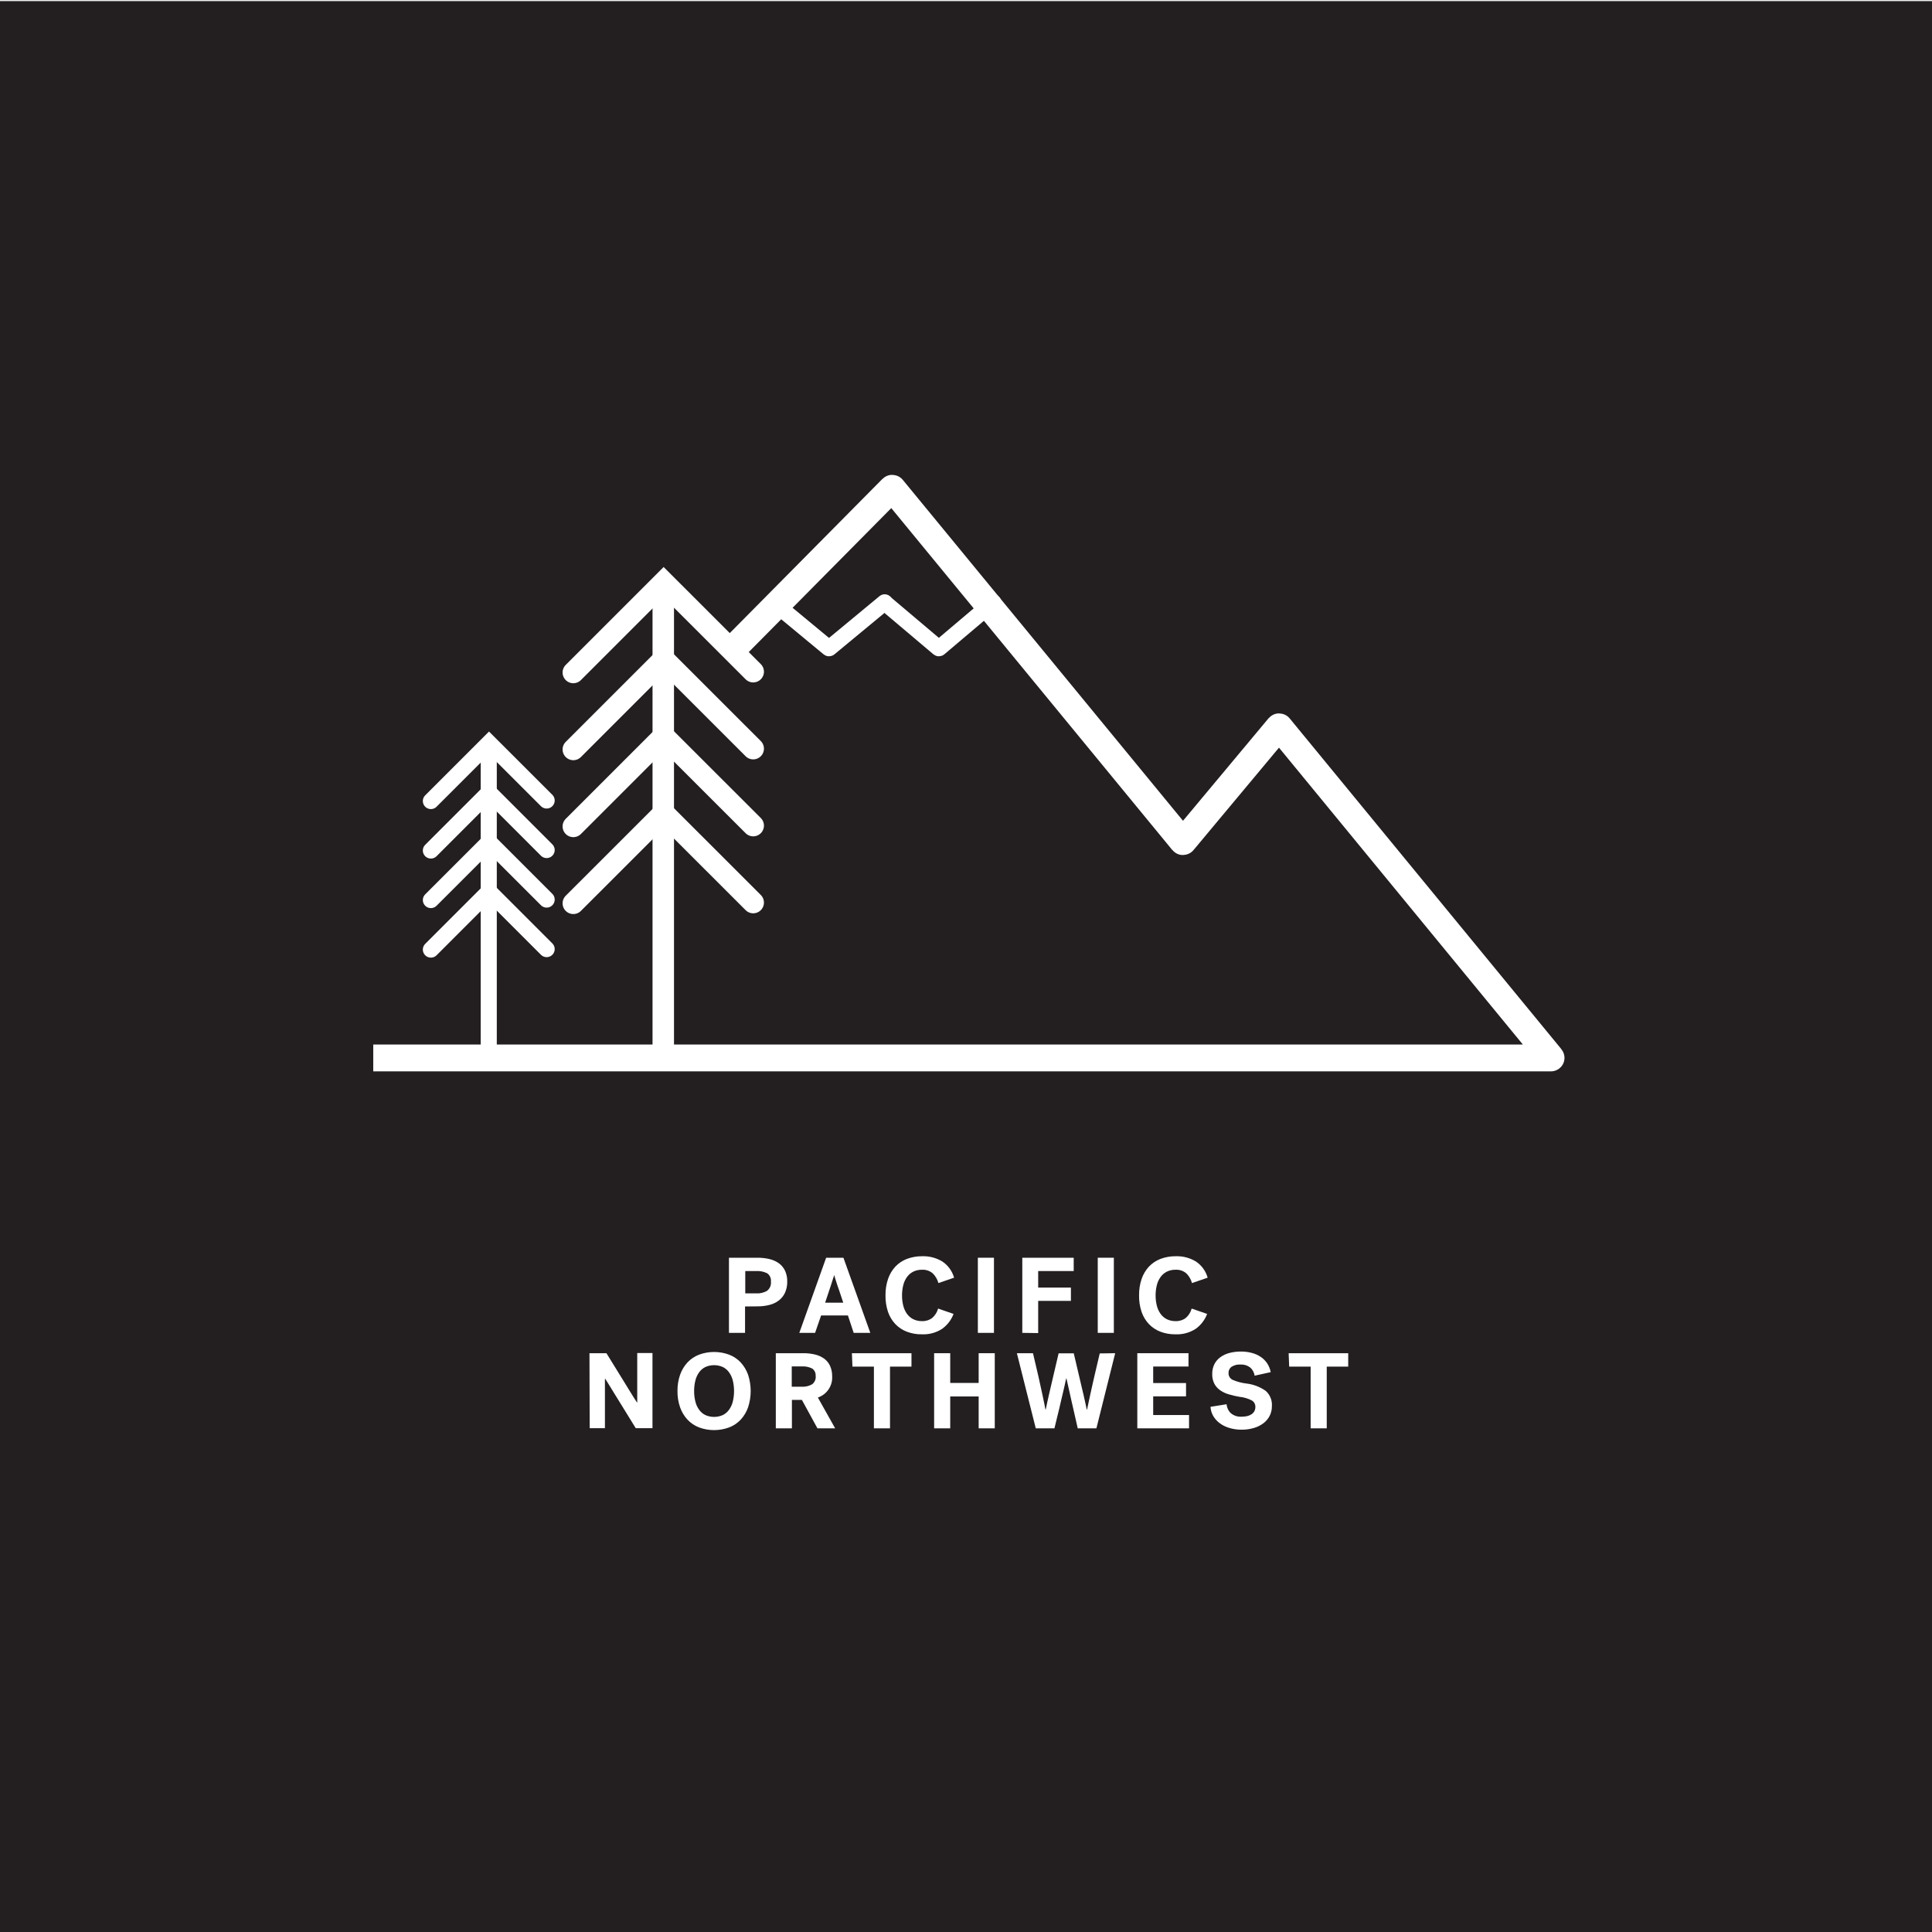
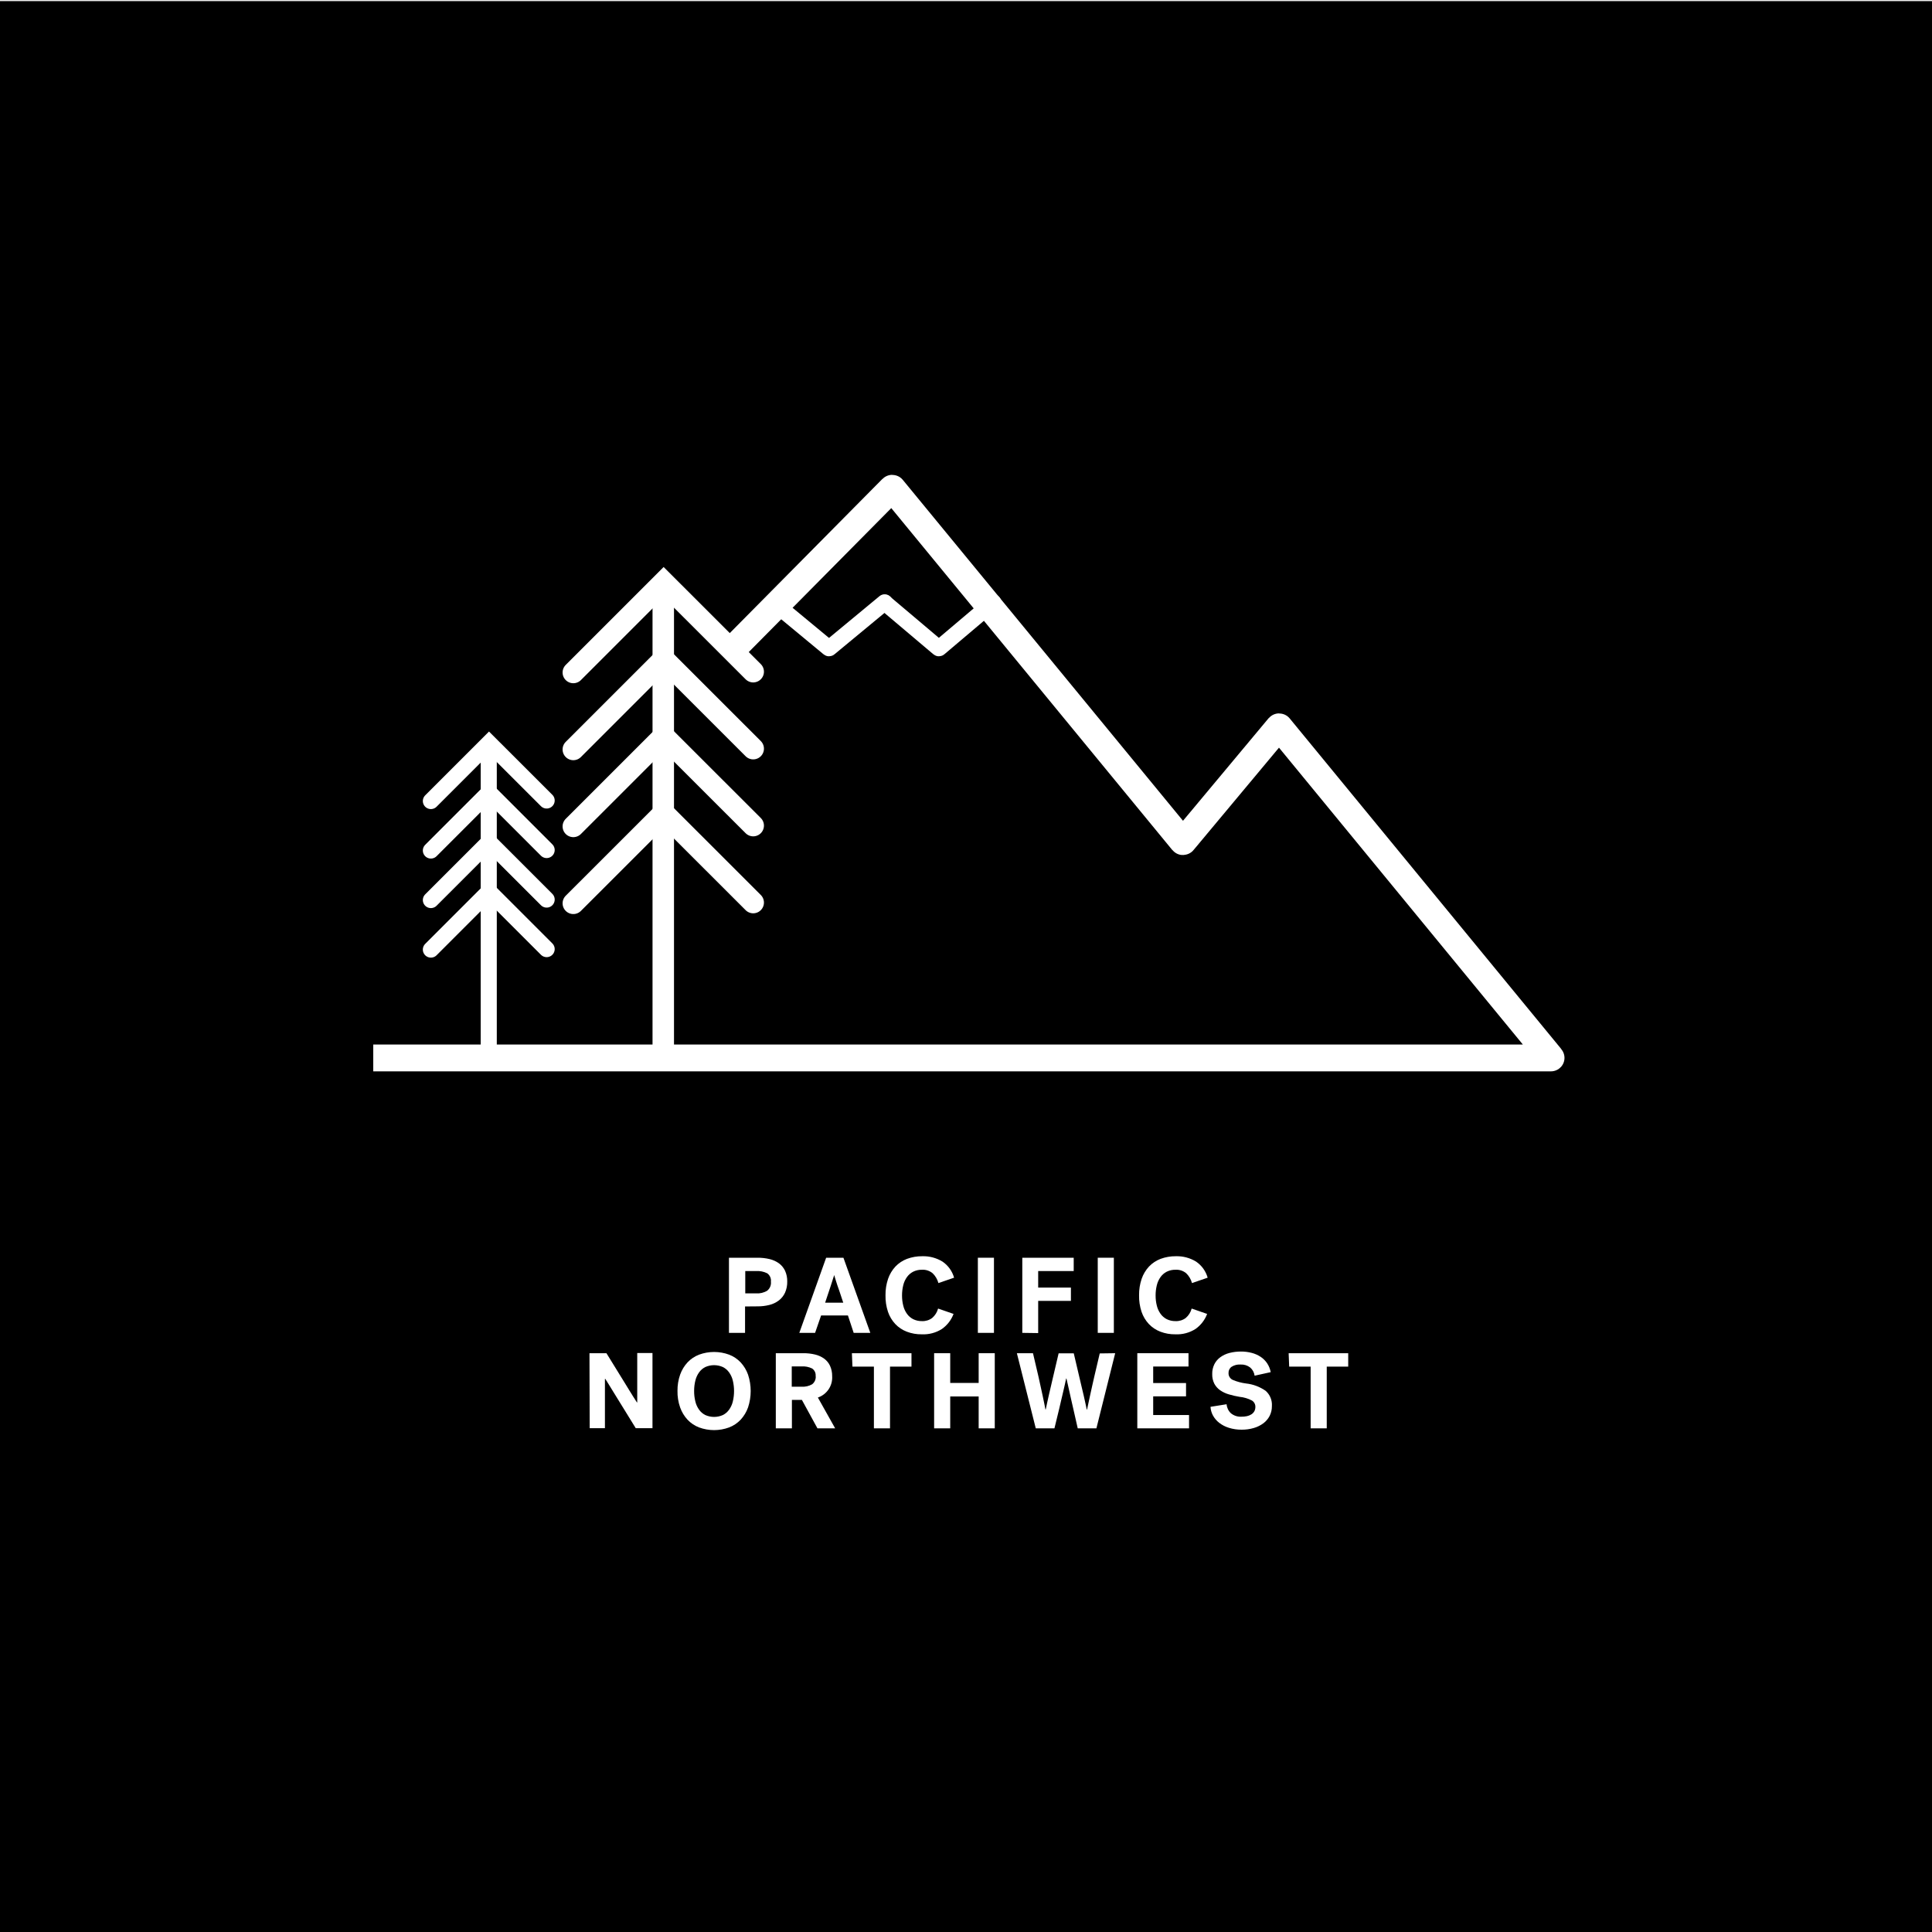
<svg xmlns="http://www.w3.org/2000/svg" viewBox="0 0 360 360">
  <defs>
-     <style>.cls-1{fill:#231f20;}.cls-2{fill:#fff;}.cls-3,.cls-4,.cls-5,.cls-6,.cls-7{fill:none;stroke:#fff;stroke-miterlimit:10;}.cls-3,.cls-5{stroke-linecap:round;}.cls-3,.cls-6{stroke-width:3px;}.cls-4,.cls-5{stroke-width:4px;}.cls-7{stroke-width:5px;}</style>
+     <style>.cls-1{fill:#fff;}.cls-2,.cls-3,.cls-4,.cls-5,.cls-6{fill:none;stroke:#fff;stroke-miterlimit:10;}.cls-2,.cls-4{stroke-linecap:round;}.cls-2,.cls-5{stroke-width:3px;}.cls-3,.cls-4{stroke-width:4px;}.cls-6{stroke-width:5px;}</style>
  </defs>
-   <g id="BACKGROUND">
-     <rect class="cls-1" y="0.21" width="360" height="360" />
+   <g id="Layer_6" data-name="Layer 6">
+     <rect y="0.21" width="360" height="360" />
  </g>
  <g id="LINE_ONE" data-name="LINE ONE">
-     <path class="cls-2" d="M138.83,243.44v4.92h-3v-14h5.32a9.4,9.4,0,0,1,2.28.26,5,5,0,0,1,1.74.8,3.7,3.7,0,0,1,1.12,1.38,4.64,4.64,0,0,1,.4,2,4.87,4.87,0,0,1-.41,2.07,3.85,3.85,0,0,1-1.14,1.44,4.83,4.83,0,0,1-1.75.84,8.76,8.76,0,0,1-2.24.27Zm4.82-4.62a1.68,1.68,0,0,0-.69-1.56,4.11,4.11,0,0,0-2.09-.42h-2V241h2a3.52,3.52,0,0,0,2.09-.5A1.88,1.88,0,0,0,143.65,238.82Z" />
-     <path class="cls-2" d="M162.17,248.36h-3.1L158,245.12h-5l-1.12,3.24h-2.94l5-14h3.22Zm-6.76-10.72c0,.11-.07.27-.14.47s-.14.44-.22.7-.17.54-.27.84l-.29.87c-.23.7-.47,1.44-.74,2.22h3.38c-.27-.78-.51-1.52-.74-2.22-.15-.4-.26-.73-.35-1s-.17-.51-.24-.75-.14-.46-.21-.67-.11-.36-.14-.47Z" />
-     <path class="cls-2" d="M165,241.36a9.16,9.16,0,0,1,.48-3.07,6.47,6.47,0,0,1,1.37-2.29,5.88,5.88,0,0,1,2.16-1.43,8,8,0,0,1,2.85-.49,6.83,6.83,0,0,1,3.76,1,5.39,5.39,0,0,1,2.16,3l-2.92,1a4,4,0,0,0-1.08-1.83,2.86,2.86,0,0,0-2-.65,3.51,3.51,0,0,0-1.62.36,3.26,3.26,0,0,0-1.16,1,4.37,4.37,0,0,0-.69,1.51,7.77,7.77,0,0,0-.23,1.92,7.57,7.57,0,0,0,.23,1.91,4.37,4.37,0,0,0,.69,1.51,3.19,3.19,0,0,0,1.16,1,3.54,3.54,0,0,0,1.64.36,2.94,2.94,0,0,0,1.89-.58,3.48,3.48,0,0,0,1.11-1.76l2.88,1a6,6,0,0,1-2.16,2.8,6.42,6.42,0,0,1-3.76,1,7.5,7.5,0,0,1-2.79-.49,5.82,5.82,0,0,1-2.14-1.42,6.3,6.3,0,0,1-1.37-2.29A9.18,9.18,0,0,1,165,241.36Z" />
-     <path class="cls-2" d="M182.21,234.36h3v14h-3Z" />
-     <path class="cls-2" d="M190.49,248.36v-14h9.58v2.48h-6.62v3.08h6.1v2.48h-6.1v6Z" />
-     <path class="cls-2" d="M204.55,234.36h3v14h-3Z" />
-     <path class="cls-2" d="M212.25,241.36a9.16,9.16,0,0,1,.48-3.07A6.47,6.47,0,0,1,214.1,236a5.88,5.88,0,0,1,2.16-1.43,8,8,0,0,1,2.85-.49,6.83,6.83,0,0,1,3.76,1,5.39,5.39,0,0,1,2.16,3l-2.92,1a4,4,0,0,0-1.08-1.83,2.86,2.86,0,0,0-2-.65,3.51,3.51,0,0,0-1.62.36,3.26,3.26,0,0,0-1.16,1,4.37,4.37,0,0,0-.69,1.51,7.77,7.77,0,0,0-.23,1.92,7.57,7.57,0,0,0,.23,1.91,4.37,4.37,0,0,0,.69,1.51,3.19,3.19,0,0,0,1.16,1,3.54,3.54,0,0,0,1.64.36,2.94,2.94,0,0,0,1.89-.58,3.48,3.48,0,0,0,1.11-1.76l2.88,1a6,6,0,0,1-2.16,2.8,6.42,6.42,0,0,1-3.76,1,7.5,7.5,0,0,1-2.79-.49,5.82,5.82,0,0,1-2.14-1.42,6.3,6.3,0,0,1-1.37-2.29A9.18,9.18,0,0,1,212.25,241.36Z" />
+     <path class="cls-1" d="M138.83,243.44v4.92h-3v-14h5.32a9.4,9.4,0,0,1,2.28.26,5,5,0,0,1,1.74.8,3.7,3.7,0,0,1,1.12,1.38,4.64,4.64,0,0,1,.4,2,4.87,4.87,0,0,1-.41,2.07,3.85,3.85,0,0,1-1.14,1.44,4.83,4.83,0,0,1-1.75.84,8.76,8.76,0,0,1-2.24.27Zm4.82-4.62a1.68,1.68,0,0,0-.69-1.56,4.11,4.11,0,0,0-2.09-.42h-2V241h2a3.52,3.52,0,0,0,2.09-.5A1.88,1.88,0,0,0,143.65,238.82Z" />
+     <path class="cls-1" d="M162.17,248.36h-3.1L158,245.12h-5l-1.12,3.24h-2.94l5-14h3.22Zm-6.76-10.72c0,.11-.07.27-.14.47s-.14.44-.22.7-.17.54-.27.84l-.29.87c-.23.7-.47,1.44-.74,2.22h3.38c-.27-.78-.51-1.52-.74-2.22-.15-.4-.26-.73-.35-1s-.17-.51-.24-.75-.14-.46-.21-.67-.11-.36-.14-.47Z" />
+     <path class="cls-1" d="M165,241.36a9.16,9.16,0,0,1,.48-3.07,6.47,6.47,0,0,1,1.37-2.29,5.88,5.88,0,0,1,2.16-1.43,8,8,0,0,1,2.85-.49,6.83,6.83,0,0,1,3.76,1,5.39,5.39,0,0,1,2.16,3l-2.92,1a4,4,0,0,0-1.08-1.83,2.86,2.86,0,0,0-2-.65,3.51,3.51,0,0,0-1.62.36,3.26,3.26,0,0,0-1.16,1,4.37,4.37,0,0,0-.69,1.51,7.77,7.77,0,0,0-.23,1.92,7.57,7.57,0,0,0,.23,1.91,4.37,4.37,0,0,0,.69,1.51,3.19,3.19,0,0,0,1.16,1,3.54,3.54,0,0,0,1.64.36,2.94,2.94,0,0,0,1.89-.58,3.48,3.48,0,0,0,1.11-1.76l2.88,1a6,6,0,0,1-2.16,2.8,6.42,6.42,0,0,1-3.76,1,7.5,7.5,0,0,1-2.79-.49,5.82,5.82,0,0,1-2.14-1.42,6.3,6.3,0,0,1-1.37-2.29A9.18,9.18,0,0,1,165,241.36Z" />
+     <path class="cls-1" d="M182.21,234.36h3v14h-3Z" />
+     <path class="cls-1" d="M190.49,248.36v-14h9.58v2.48h-6.62v3.08h6.1v2.48h-6.1v6Z" />
+     <path class="cls-1" d="M204.55,234.36h3v14h-3Z" />
+     <path class="cls-1" d="M212.25,241.36a9.16,9.16,0,0,1,.48-3.07A6.47,6.47,0,0,1,214.1,236a5.88,5.88,0,0,1,2.16-1.43,8,8,0,0,1,2.85-.49,6.83,6.83,0,0,1,3.76,1,5.39,5.39,0,0,1,2.16,3l-2.92,1a4,4,0,0,0-1.08-1.83,2.86,2.86,0,0,0-2-.65,3.51,3.51,0,0,0-1.62.36,3.26,3.26,0,0,0-1.16,1,4.37,4.37,0,0,0-.69,1.51,7.77,7.77,0,0,0-.23,1.92,7.57,7.57,0,0,0,.23,1.91,4.37,4.37,0,0,0,.69,1.51,3.19,3.19,0,0,0,1.16,1,3.54,3.54,0,0,0,1.64.36,2.94,2.94,0,0,0,1.89-.58,3.48,3.48,0,0,0,1.11-1.76l2.88,1a6,6,0,0,1-2.16,2.8,6.42,6.42,0,0,1-3.76,1,7.5,7.5,0,0,1-2.79-.49,5.82,5.82,0,0,1-2.14-1.42,6.3,6.3,0,0,1-1.37-2.29A9.18,9.18,0,0,1,212.25,241.36Z" />
  </g>
  <g id="LINE_TWO" data-name="LINE TWO">
-     <path class="cls-2" d="M109.84,252.15H113l2.32,3.76,1.08,1.75.84,1.37.8,1.29.64,1h.06v-9.2h2.84v14h-3.12l-2.28-3.7-1.07-1.73c-.29-.46-.57-.92-.85-1.38l-.81-1.32c-.26-.42-.48-.78-.67-1.07h-.06v9.2h-2.84Z" />
-     <path class="cls-2" d="M126.24,259.15a8.83,8.83,0,0,1,.49-3,6.64,6.64,0,0,1,1.38-2.29,5.82,5.82,0,0,1,2.15-1.44,8.09,8.09,0,0,1,5.6,0,5.82,5.82,0,0,1,2.15,1.44,6.64,6.64,0,0,1,1.38,2.29,9.74,9.74,0,0,1,0,6.1,6.64,6.64,0,0,1-1.38,2.29,5.82,5.82,0,0,1-2.15,1.44,8.09,8.09,0,0,1-5.6,0,5.82,5.82,0,0,1-2.15-1.44,6.64,6.64,0,0,1-1.38-2.29A8.83,8.83,0,0,1,126.24,259.15Zm3.1,0a7.9,7.9,0,0,0,.23,2,4.33,4.33,0,0,0,.69,1.52,3.14,3.14,0,0,0,1.16,1,4,4,0,0,0,3.28,0,3.14,3.14,0,0,0,1.16-1,4.33,4.33,0,0,0,.69-1.52,8.38,8.38,0,0,0,0-3.9,4.33,4.33,0,0,0-.69-1.52,3.14,3.14,0,0,0-1.16-1,4,4,0,0,0-3.28,0,3.14,3.14,0,0,0-1.16,1,4.33,4.33,0,0,0-.69,1.52A7.9,7.9,0,0,0,129.34,259.15Z" />
-     <path class="cls-2" d="M155.06,256.41a3.94,3.94,0,0,1-2.66,4l3.22,5.74h-3.3l-2.9-5.3h-1.86v5.3h-3v-14h5.12a8.89,8.89,0,0,1,2.21.25,4.78,4.78,0,0,1,1.69.77,3.46,3.46,0,0,1,1.08,1.32A4.47,4.47,0,0,1,155.06,256.41Zm-3.08,0a1.51,1.51,0,0,0-.65-1.41,3.91,3.91,0,0,0-2-.39h-1.8v3.78h1.8a3.48,3.48,0,0,0,2-.45A1.74,1.74,0,0,0,152,256.43Z" />
-     <path class="cls-2" d="M158.74,252.15h11.1v2.5h-4v11.5h-3v-11.5h-4Z" />
-     <path class="cls-2" d="M174.06,252.15h3v5.54h5.3v-5.54h3v14h-3v-5.94h-5.3v5.94h-3Z" />
-     <path class="cls-2" d="M207.8,252.15l-3.5,14h-3.48c-.29-1.29-.57-2.53-.84-3.7l-.4-1.74c-.11-.47-.21-.93-.31-1.4s-.2-.91-.3-1.34l-.25-1.1h-.06q-.1.47-.24,1.11c-.09.43-.2.9-.32,1.39s-.24,1-.36,1.53-.24,1-.36,1.55c-.28,1.17-.58,2.41-.9,3.7H193l-3.52-14h3c.35,1.49.67,2.91,1,4.26.17.8.32,1.46.44,2s.23,1,.34,1.56l.31,1.48c.1.47.18.86.23,1.18h.06c.07-.32.15-.72.25-1.19s.21-1,.34-1.53l.4-1.72c.14-.6.28-1.19.41-1.76q.48-2,1-4.26h2.82q.54,2.23,1,4.26c.19.8.34,1.46.47,2s.25,1,.37,1.56.23,1,.33,1.48.18.86.25,1.18h.06c.07-.32.15-.72.25-1.19l.33-1.53c.12-.55.25-1.12.38-1.72s.27-1.19.4-1.76c.32-1.35.65-2.77,1-4.26Z" />
-     <path class="cls-2" d="M211.92,266.15v-14h9.54v2.48h-6.58v3.08H221v2.48h-6.12v3.48h6.68v2.48Z" />
-     <path class="cls-2" d="M228.92,255.83a1.34,1.34,0,0,0,.78,1.29,9.36,9.36,0,0,0,2.48.67,7.86,7.86,0,0,1,3.67,1.38A3.48,3.48,0,0,1,237,262a3.92,3.92,0,0,1-.42,1.83,4.07,4.07,0,0,1-1.17,1.38,5.65,5.65,0,0,1-1.79.88,7.77,7.77,0,0,1-2.26.31,7.68,7.68,0,0,1-2.38-.35,5.66,5.66,0,0,1-1.8-.93,4.41,4.41,0,0,1-1.16-1.36,3.81,3.81,0,0,1-.46-1.62l3-.48a2.56,2.56,0,0,0,.79,1.67,2.84,2.84,0,0,0,2,.65,4.61,4.61,0,0,0,1-.1,2.52,2.52,0,0,0,.82-.33,1.66,1.66,0,0,0,.55-.57,1.63,1.63,0,0,0,.2-.82,1.35,1.35,0,0,0-.65-1.2,6.31,6.31,0,0,0-2.29-.68,16.15,16.15,0,0,1-2-.46,5.47,5.47,0,0,1-1.63-.77,3.51,3.51,0,0,1-1.08-1.22,3.76,3.76,0,0,1-.39-1.79,3.93,3.93,0,0,1,.4-1.84,3.62,3.62,0,0,1,1.12-1.31,5,5,0,0,1,1.7-.79,8.48,8.48,0,0,1,2.14-.26,7.71,7.71,0,0,1,2,.25,5.51,5.51,0,0,1,1.67.74,4.36,4.36,0,0,1,1.21,1.21,4.49,4.49,0,0,1,.66,1.64l-3,.66a2.45,2.45,0,0,0-.82-1.52,2.67,2.67,0,0,0-1.78-.56,2.78,2.78,0,0,0-1.69.42A1.33,1.33,0,0,0,228.92,255.83Z" />
-     <path class="cls-2" d="M240.12,252.15h11.1v2.5h-4v11.5h-3v-11.5h-4Z" />
+     <path class="cls-1" d="M109.84,252.15H113l2.32,3.76,1.08,1.75.84,1.37.8,1.29.64,1h.06v-9.2h2.84v14h-3.12l-2.28-3.7-1.07-1.73c-.29-.46-.57-.92-.85-1.38l-.81-1.32c-.26-.42-.48-.78-.67-1.07h-.06v9.2h-2.84Z" />
+     <path class="cls-1" d="M126.24,259.15a8.83,8.83,0,0,1,.49-3,6.64,6.64,0,0,1,1.38-2.29,5.82,5.82,0,0,1,2.15-1.44,8.09,8.09,0,0,1,5.6,0,5.82,5.82,0,0,1,2.15,1.44,6.64,6.64,0,0,1,1.38,2.29,9.74,9.74,0,0,1,0,6.1,6.64,6.64,0,0,1-1.38,2.29,5.82,5.82,0,0,1-2.15,1.44,8.09,8.09,0,0,1-5.6,0,5.82,5.82,0,0,1-2.15-1.44,6.64,6.64,0,0,1-1.38-2.29A8.83,8.83,0,0,1,126.24,259.15Zm3.1,0a7.9,7.9,0,0,0,.23,2,4.33,4.33,0,0,0,.69,1.52,3.14,3.14,0,0,0,1.16,1,4,4,0,0,0,3.28,0,3.14,3.14,0,0,0,1.16-1,4.33,4.33,0,0,0,.69-1.52,8.38,8.38,0,0,0,0-3.9,4.33,4.33,0,0,0-.69-1.52,3.14,3.14,0,0,0-1.16-1,4,4,0,0,0-3.28,0,3.14,3.14,0,0,0-1.16,1,4.33,4.33,0,0,0-.69,1.52A7.9,7.9,0,0,0,129.34,259.15Z" />
+     <path class="cls-1" d="M155.06,256.41a3.94,3.94,0,0,1-2.66,4l3.22,5.74h-3.3l-2.9-5.3h-1.86v5.3h-3v-14h5.12a8.89,8.89,0,0,1,2.21.25,4.78,4.78,0,0,1,1.69.77,3.46,3.46,0,0,1,1.08,1.32A4.47,4.47,0,0,1,155.06,256.41Zm-3.08,0a1.51,1.51,0,0,0-.65-1.41,3.91,3.91,0,0,0-2-.39h-1.8v3.78h1.8a3.48,3.48,0,0,0,2-.45A1.74,1.74,0,0,0,152,256.43Z" />
+     <path class="cls-1" d="M158.74,252.15h11.1v2.5h-4v11.5h-3v-11.5h-4Z" />
+     <path class="cls-1" d="M174.06,252.15h3v5.54h5.3v-5.54h3v14h-3v-5.94h-5.3v5.94h-3Z" />
+     <path class="cls-1" d="M207.8,252.15l-3.5,14h-3.48c-.29-1.29-.57-2.53-.84-3.7l-.4-1.74c-.11-.47-.21-.93-.31-1.4s-.2-.91-.3-1.34l-.25-1.1h-.06q-.1.47-.24,1.11c-.09.43-.2.9-.32,1.39s-.24,1-.36,1.53-.24,1-.36,1.55c-.28,1.17-.58,2.41-.9,3.7H193l-3.52-14h3c.35,1.49.67,2.91,1,4.26.17.8.32,1.46.44,2s.23,1,.34,1.56l.31,1.48c.1.47.18.86.23,1.18h.06c.07-.32.15-.72.25-1.19s.21-1,.34-1.53l.4-1.72c.14-.6.28-1.19.41-1.76q.48-2,1-4.26h2.82q.54,2.23,1,4.26c.19.8.34,1.46.47,2s.25,1,.37,1.56.23,1,.33,1.48.18.86.25,1.18h.06c.07-.32.15-.72.25-1.19l.33-1.53c.12-.55.25-1.12.38-1.72s.27-1.19.4-1.76c.32-1.35.65-2.77,1-4.26Z" />
+     <path class="cls-1" d="M211.92,266.15v-14h9.54v2.48h-6.58v3.08H221v2.48h-6.12v3.48h6.68v2.48Z" />
+     <path class="cls-1" d="M228.92,255.83a1.34,1.34,0,0,0,.78,1.29,9.36,9.36,0,0,0,2.48.67,7.86,7.86,0,0,1,3.67,1.38A3.48,3.48,0,0,1,237,262a3.92,3.92,0,0,1-.42,1.83,4.07,4.07,0,0,1-1.17,1.38,5.65,5.65,0,0,1-1.79.88,7.77,7.77,0,0,1-2.26.31,7.68,7.68,0,0,1-2.38-.35,5.66,5.66,0,0,1-1.8-.93,4.41,4.41,0,0,1-1.16-1.36,3.81,3.81,0,0,1-.46-1.62l3-.48a2.56,2.56,0,0,0,.79,1.67,2.84,2.84,0,0,0,2,.65,4.61,4.61,0,0,0,1-.1,2.52,2.52,0,0,0,.82-.33,1.66,1.66,0,0,0,.55-.57,1.63,1.63,0,0,0,.2-.82,1.35,1.35,0,0,0-.65-1.2,6.31,6.31,0,0,0-2.29-.68,16.15,16.15,0,0,1-2-.46,5.47,5.47,0,0,1-1.63-.77,3.51,3.51,0,0,1-1.08-1.22,3.76,3.76,0,0,1-.39-1.79,3.93,3.93,0,0,1,.4-1.84,3.62,3.62,0,0,1,1.12-1.31,5,5,0,0,1,1.7-.79,8.48,8.48,0,0,1,2.14-.26,7.71,7.71,0,0,1,2,.25,5.51,5.51,0,0,1,1.67.74,4.36,4.36,0,0,1,1.21,1.21,4.49,4.49,0,0,1,.66,1.64l-3,.66a2.45,2.45,0,0,0-.82-1.52,2.67,2.67,0,0,0-1.78-.56,2.78,2.78,0,0,0-1.69.42A1.33,1.33,0,0,0,228.92,255.83Z" />
+     <path class="cls-1" d="M240.12,252.15h11.1v2.5h-4v11.5h-3v-11.5h-4Z" />
  </g>
  <g id="ICON">
-     <path class="cls-3" d="M164.84,112.24l-10.31,8.53a.08.08,0,0,1-.11,0l-10.21-8.45" />
-     <path class="cls-3" d="M185.08,112.24,175,120.77a.08.08,0,0,1-.11,0l-10-8.45" />
-     <line class="cls-4" x1="123.59" y1="108.48" x2="123.59" y2="198.04" />
-     <polyline class="cls-5" points="106.83 125.31 123.66 108.48 140.35 125.16" />
-     <polyline class="cls-5" points="106.83 139.65 123.66 122.82 140.35 139.5" />
-     <polyline class="cls-5" points="106.83 153.99 123.66 137.16 140.35 153.84" />
-     <polyline class="cls-5" points="106.83 168.32 123.66 151.5 140.35 168.18" />
-     <line class="cls-6" x1="91.07" y1="138.43" x2="91.07" y2="196.06" />
-     <polyline class="cls-3" points="80.29 149.26 91.12 138.43 101.86 149.16" />
-     <polyline class="cls-3" points="80.29 158.48 91.12 147.65 101.86 158.39" />
-     <polyline class="cls-3" points="80.29 167.71 91.12 156.88 101.86 167.62" />
-     <polyline class="cls-3" points="80.29 176.94 91.12 166.11 101.86 176.85" />
-     <path class="cls-7" d="M69.55,197.13H289s.05,0,0-.06l-50.62-61.62a.06.06,0,0,0-.09,0L220.47,156.8a.06.06,0,0,1-.1,0L166.29,91a.06.06,0,0,0-.09,0l-29,29.29" />
+     <path class="cls-2" d="M164.84,112.24l-10.31,8.53a.08.08,0,0,1-.11,0l-10.21-8.45" />
+     <path class="cls-2" d="M185.08,112.24,175,120.77a.08.08,0,0,1-.11,0l-10-8.45" />
+     <line class="cls-3" x1="123.59" y1="108.48" x2="123.59" y2="198.04" />
+     <polyline class="cls-4" points="106.83 125.31 123.66 108.48 140.35 125.16" />
+     <polyline class="cls-4" points="106.83 139.65 123.66 122.82 140.35 139.5" />
+     <polyline class="cls-4" points="106.83 153.99 123.66 137.16 140.35 153.84" />
+     <polyline class="cls-4" points="106.83 168.32 123.66 151.5 140.35 168.18" />
+     <line class="cls-5" x1="91.07" y1="138.43" x2="91.07" y2="196.06" />
+     <polyline class="cls-2" points="80.29 149.26 91.12 138.43 101.86 149.16" />
+     <polyline class="cls-2" points="80.29 158.48 91.12 147.65 101.86 158.39" />
+     <polyline class="cls-2" points="80.29 167.71 91.12 156.88 101.86 167.62" />
+     <polyline class="cls-2" points="80.29 176.94 91.12 166.11 101.86 176.85" />
+     <path class="cls-6" d="M69.55,197.13H289s.05,0,0-.06l-50.62-61.62a.06.06,0,0,0-.09,0L220.47,156.8a.06.06,0,0,1-.1,0L166.29,91a.06.06,0,0,0-.09,0l-29,29.29" />
  </g>
</svg>
